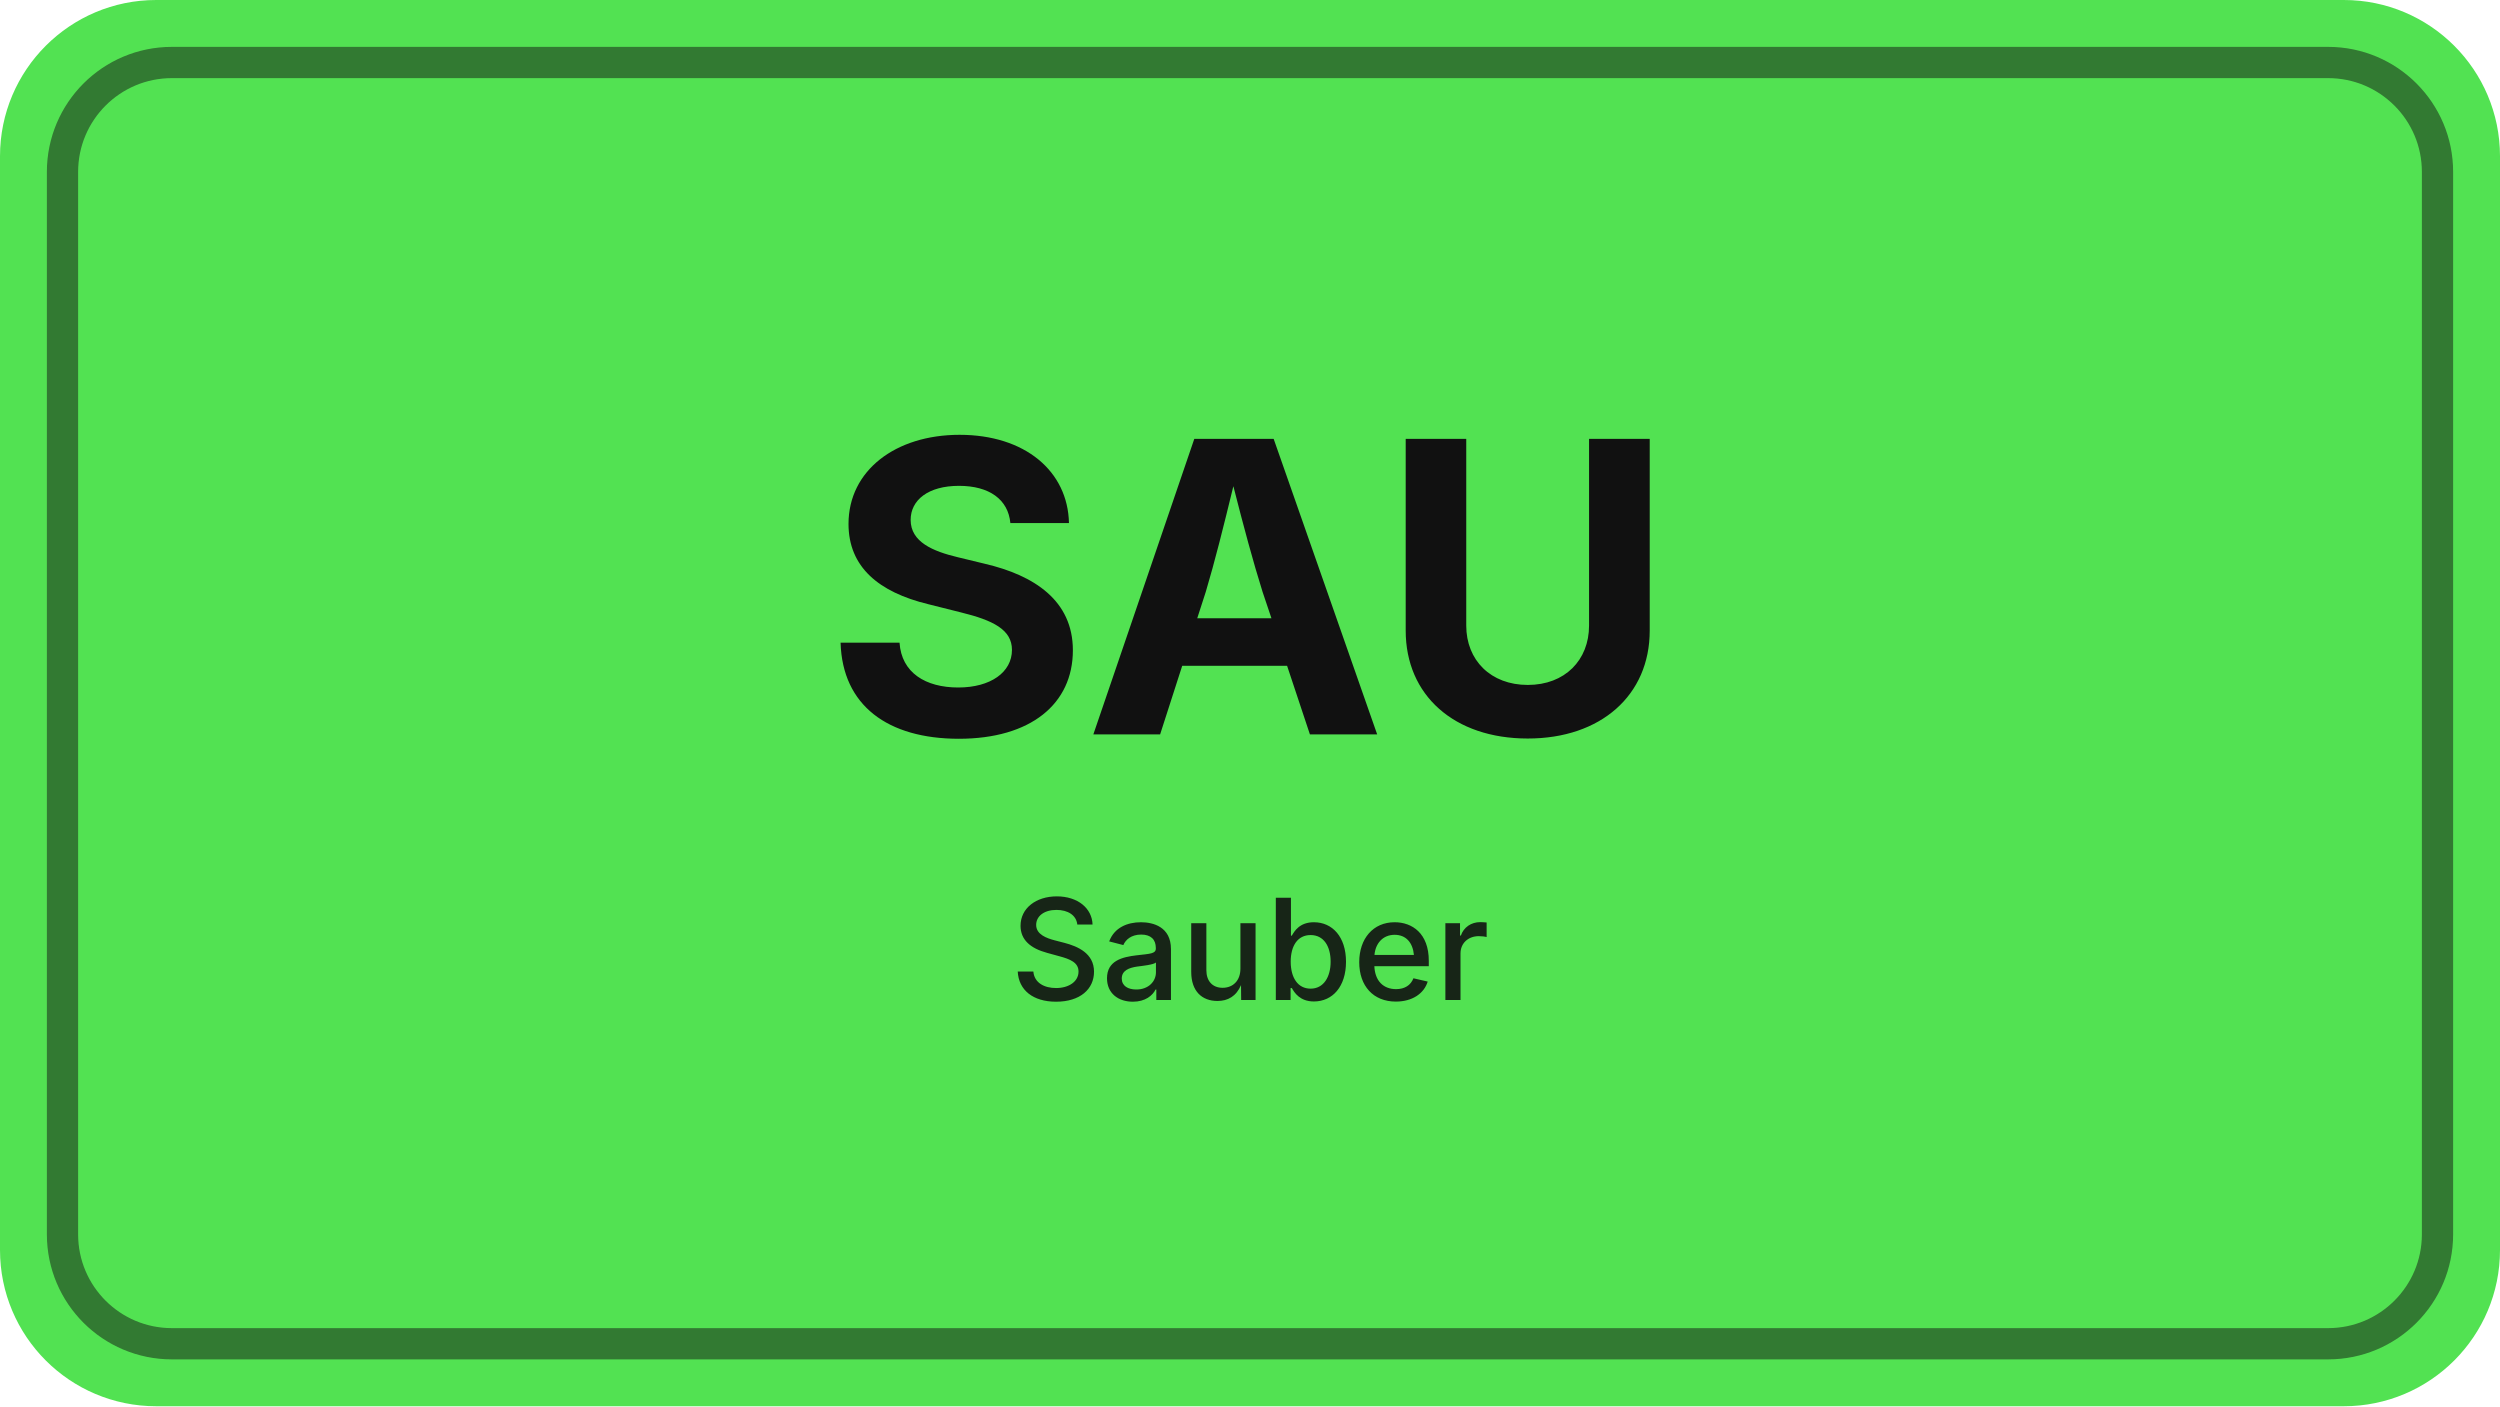
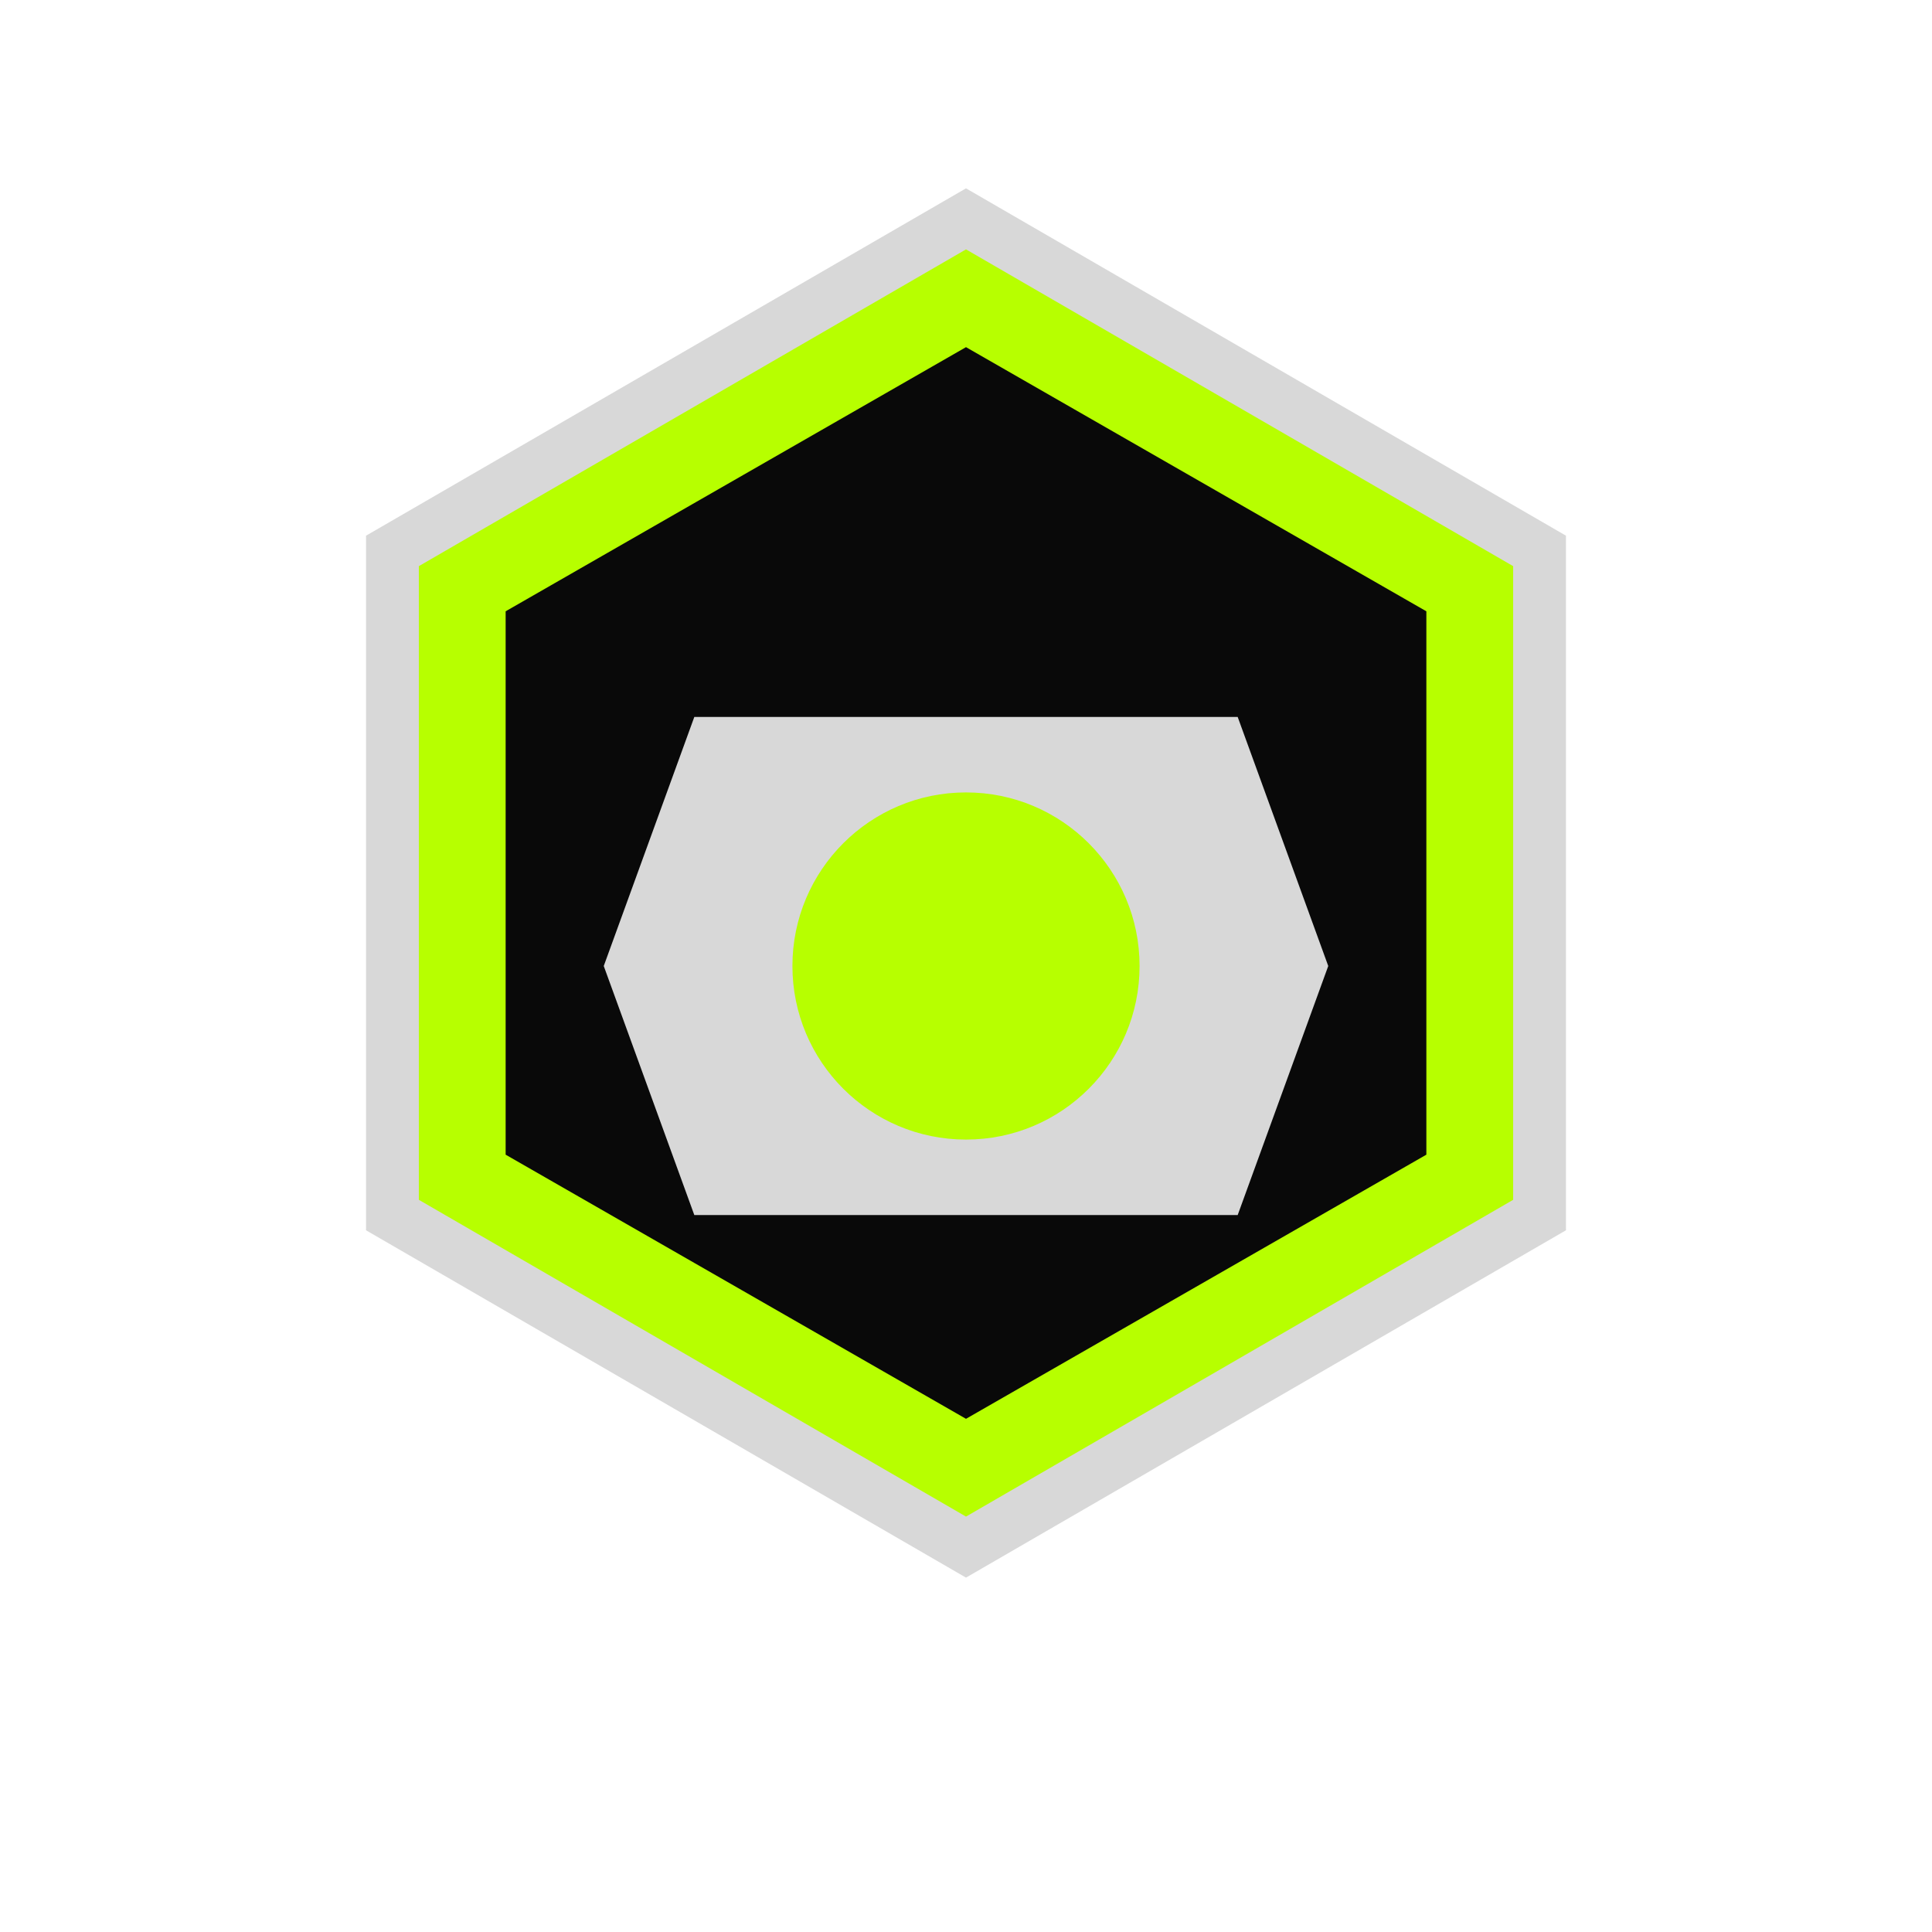
- <svg xmlns="http://www.w3.org/2000/svg" width="320" height="180" viewBox="0 0 320 180" role="img" aria-label="SAU logo">
-   <rect width="320" height="180" rx="20" fill="#52E252" />
-   <rect x="8" y="8" width="304" height="164" rx="14" fill="none" stroke="#111111" stroke-width="4" opacity="0.5" />
-   <text x="160" y="94" text-anchor="middle" font-family="Inter, Arial, sans-serif" font-size="52" font-weight="700" fill="#111111">SAU</text>
-   <text x="160" y="128" text-anchor="middle" font-family="Inter, Arial, sans-serif" font-size="18" font-weight="500" fill="#111111" opacity="0.9">Sauber</text>
+ <svg xmlns="http://www.w3.org/2000/svg" viewBox="0 0 512 512" role="img" aria-labelledby="title desc">
+   <path d="M256 58 L408 146 L408 322 L256 410 L104 322 L104 146 Z" fill="#B7FF00" stroke="#D8D8D8" stroke-width="14" />
+   <path d="M256 92 L378 162 L378 306 L256 376 L134 306 L134 162 Z" fill="#090909" />
+   <path d="M184 190 H328 L352 256 L328 322 H184 L160 256 Z" fill="#D8D8D8" />
+   <circle cx="256" cy="256" r="46" fill="#B7FF00" />
</svg>
